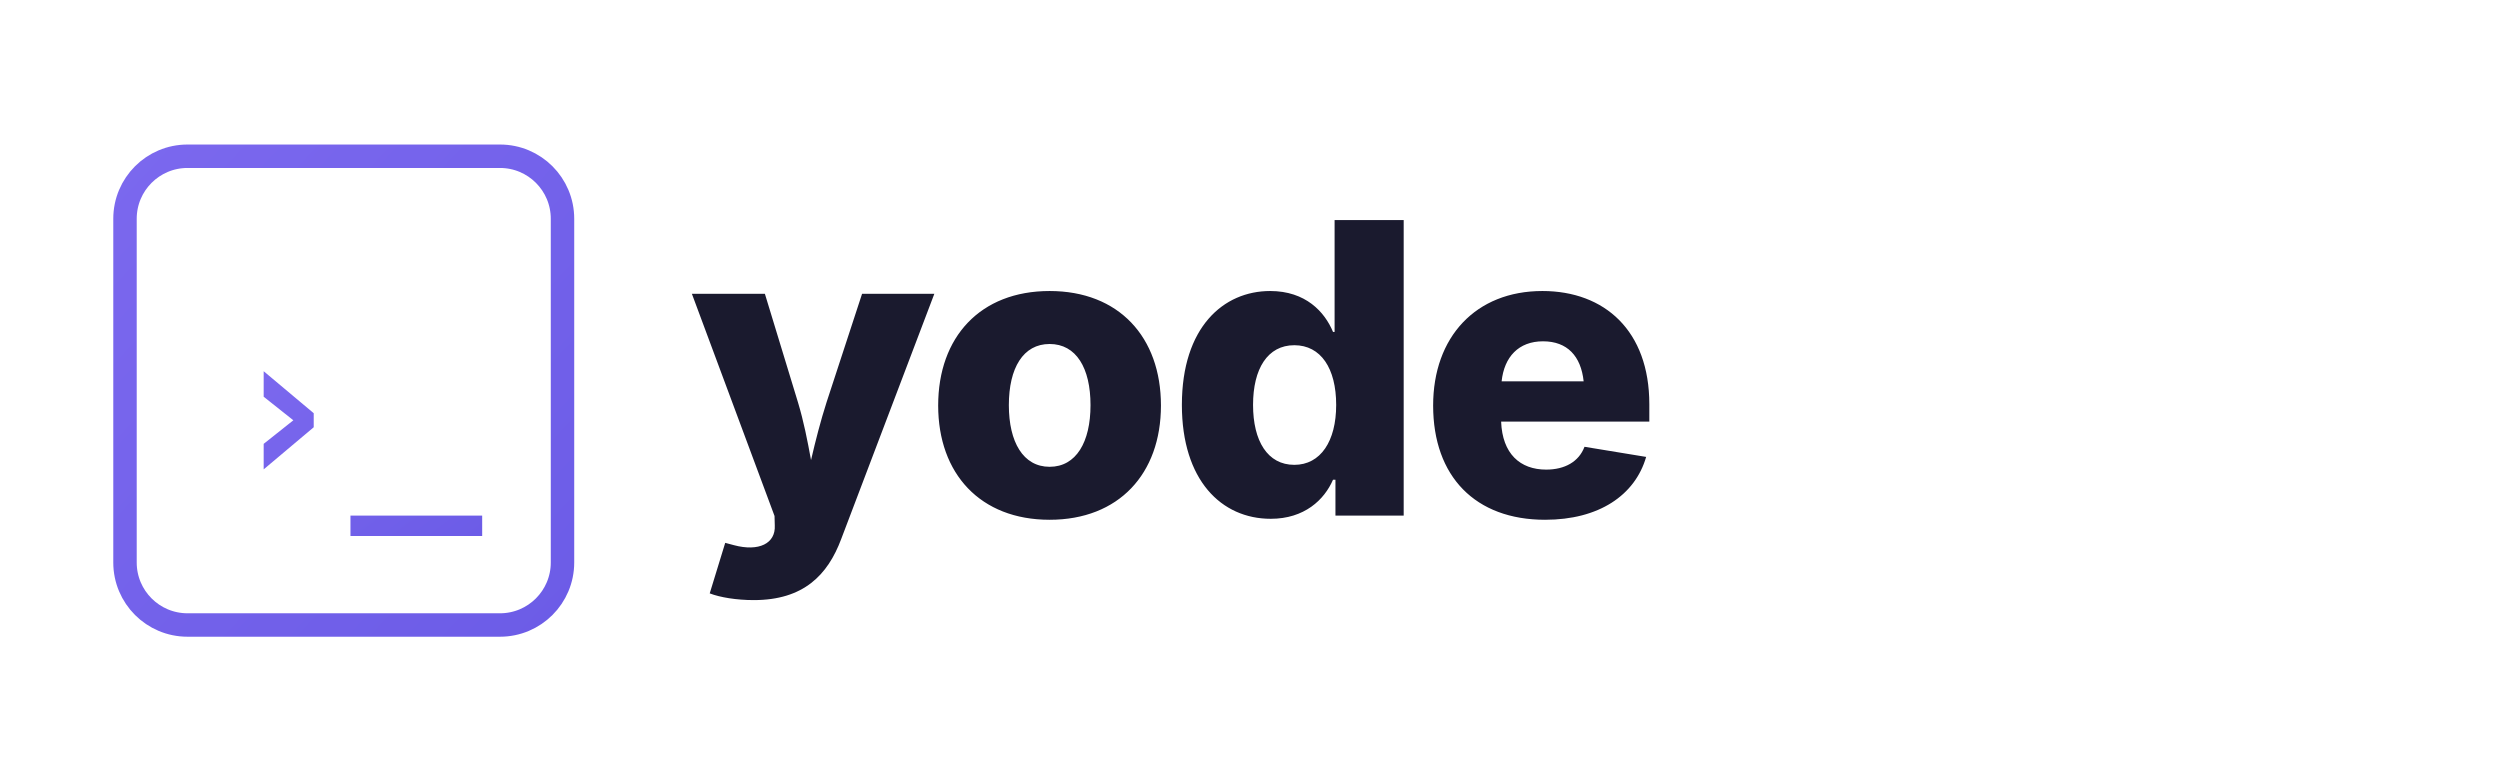
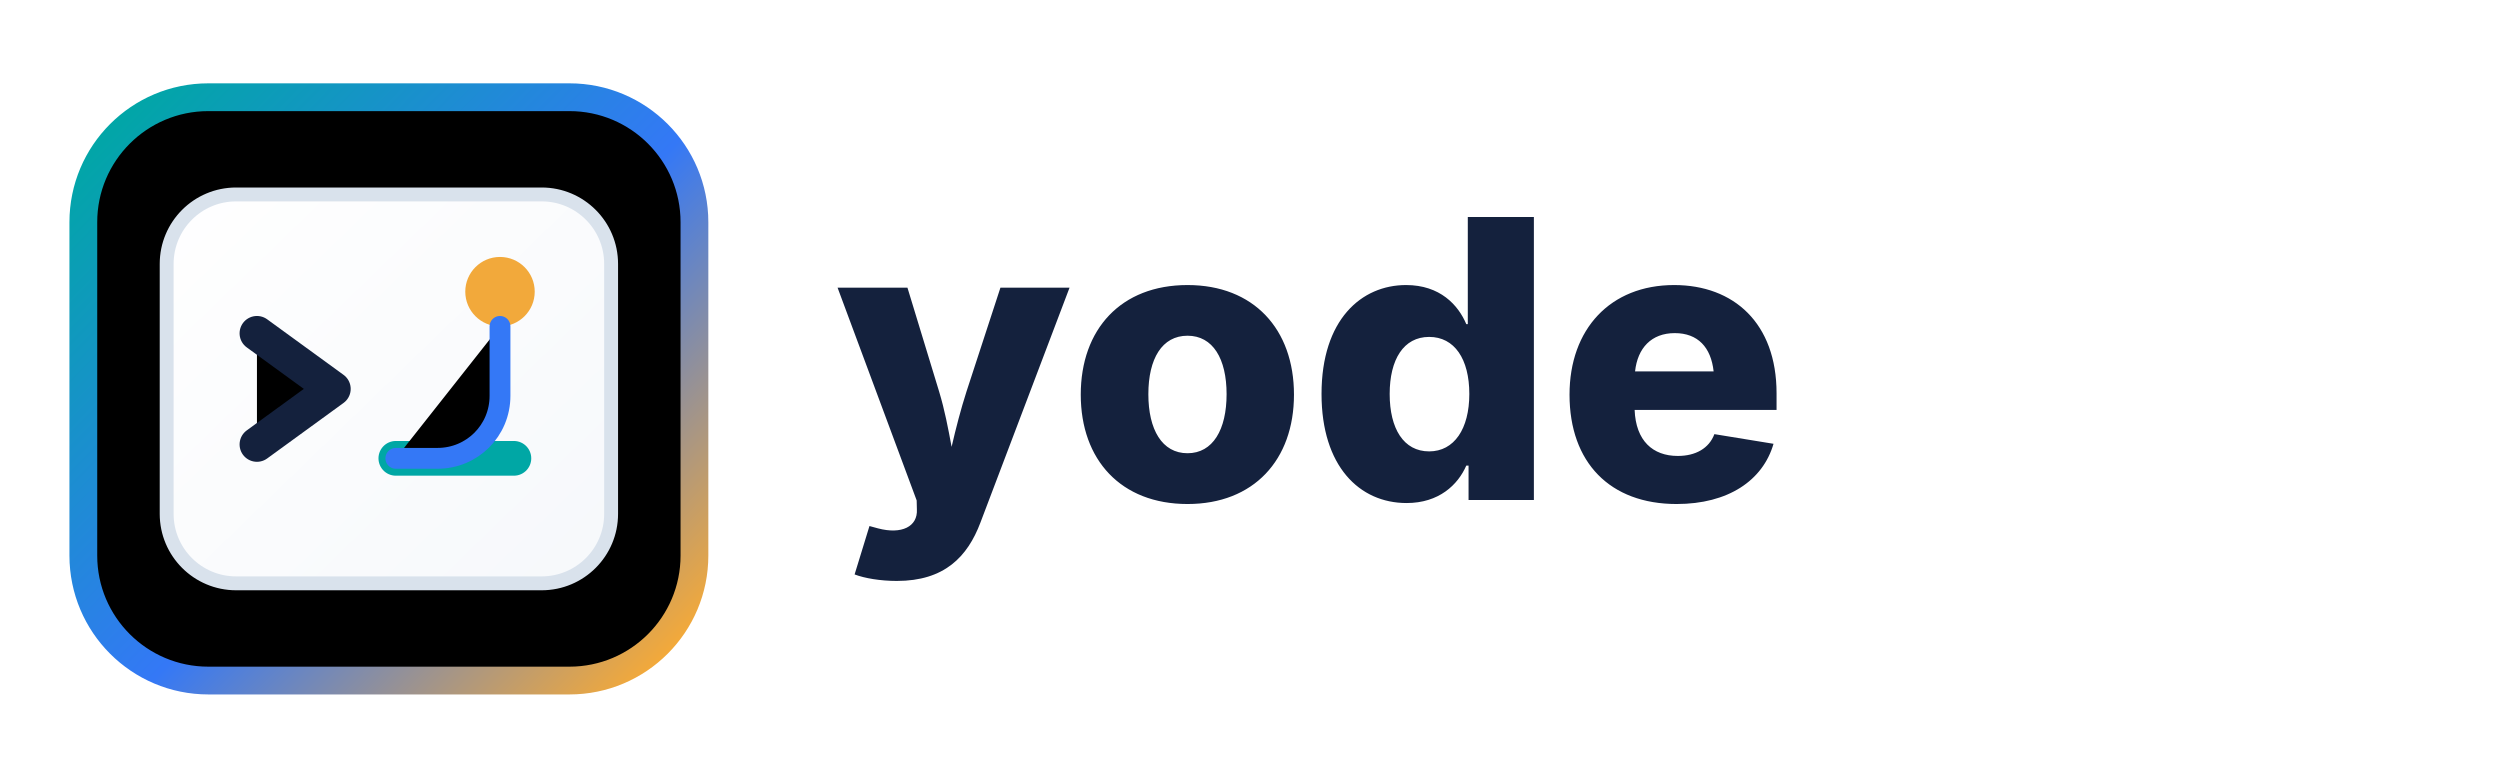
- <svg xmlns="http://www.w3.org/2000/svg" viewBox="0 0 320 100" fill="none">
+ <svg xmlns="http://www.w3.org/2000/svg" viewBox="0 0 360 112" role="img" aria-labelledby="title desc">
  <defs>
-     <linearGradient id="accent-light" x1="0%" y1="0%" x2="100%" y2="100%">
-       <stop offset="0%" stop-color="#7B68EE" />
-       <stop offset="100%" stop-color="#6C5CE7" />
+     <linearGradient id="mark-light" x1="14" y1="18" x2="94" y2="96" gradientUnits="userSpaceOnUse">
+       <stop offset="0" stop-color="#00A7A5" />
+       <stop offset="0.55" stop-color="#3478F6" />
+       <stop offset="1" stop-color="#F2A93B" />
+     </linearGradient>
+     <linearGradient id="screen-light" x1="24" y1="24" x2="86" y2="88" gradientUnits="userSpaceOnUse">
+       <stop offset="0" stop-color="#FFFFFF" />
+       <stop offset="1" stop-color="#F6F8FB" />
    </linearGradient>
  </defs>
-   <rect x="16" y="20" width="56" height="60" rx="8" stroke="url(#accent-light)" stroke-width="3" fill="none" />
-   <text x="28" y="62" font-family="'SF Mono', 'Fira Code', 'Cascadia Code', monospace" font-size="28" font-weight="700" fill="url(#accent-light)">›_</text>
-   <text x="88" y="66" font-family="'Inter', 'SF Pro Display', -apple-system, 'Segoe UI', Helvetica, Arial, sans-serif" font-size="52" font-weight="800" letter-spacing="-1" fill="#1A1A2E">yode</text>
+   <rect x="12" y="14" width="88" height="84" rx="18" fill="#F7FAFC" />
+   <rect x="12" y="14" width="88" height="84" rx="18" stroke="url(#mark-light)" stroke-width="4" />
+   <rect x="24" y="28" width="64" height="56" rx="10" fill="url(#screen-light)" stroke="#D9E2EC" stroke-width="2" />
+   <path d="M37 48L48 56L37 64" stroke="#14213D" stroke-width="5" stroke-linecap="round" stroke-linejoin="round" />
+   <path d="M57 66H74" stroke="#00A7A5" stroke-width="5" stroke-linecap="round" />
+   <circle cx="72" cy="42" r="5" fill="#F2A93B" />
+   <path d="M72 47V57C72 62 68 66 63 66H57" stroke="#3478F6" stroke-width="3" stroke-linecap="round" />
+   <text x="120" y="72" fill="#14213D" font-family="Inter, 'SF Pro Display', -apple-system, BlinkMacSystemFont, 'Segoe UI', Helvetica, Arial, sans-serif" font-size="56" font-weight="800" letter-spacing="0">yode</text>
</svg>
